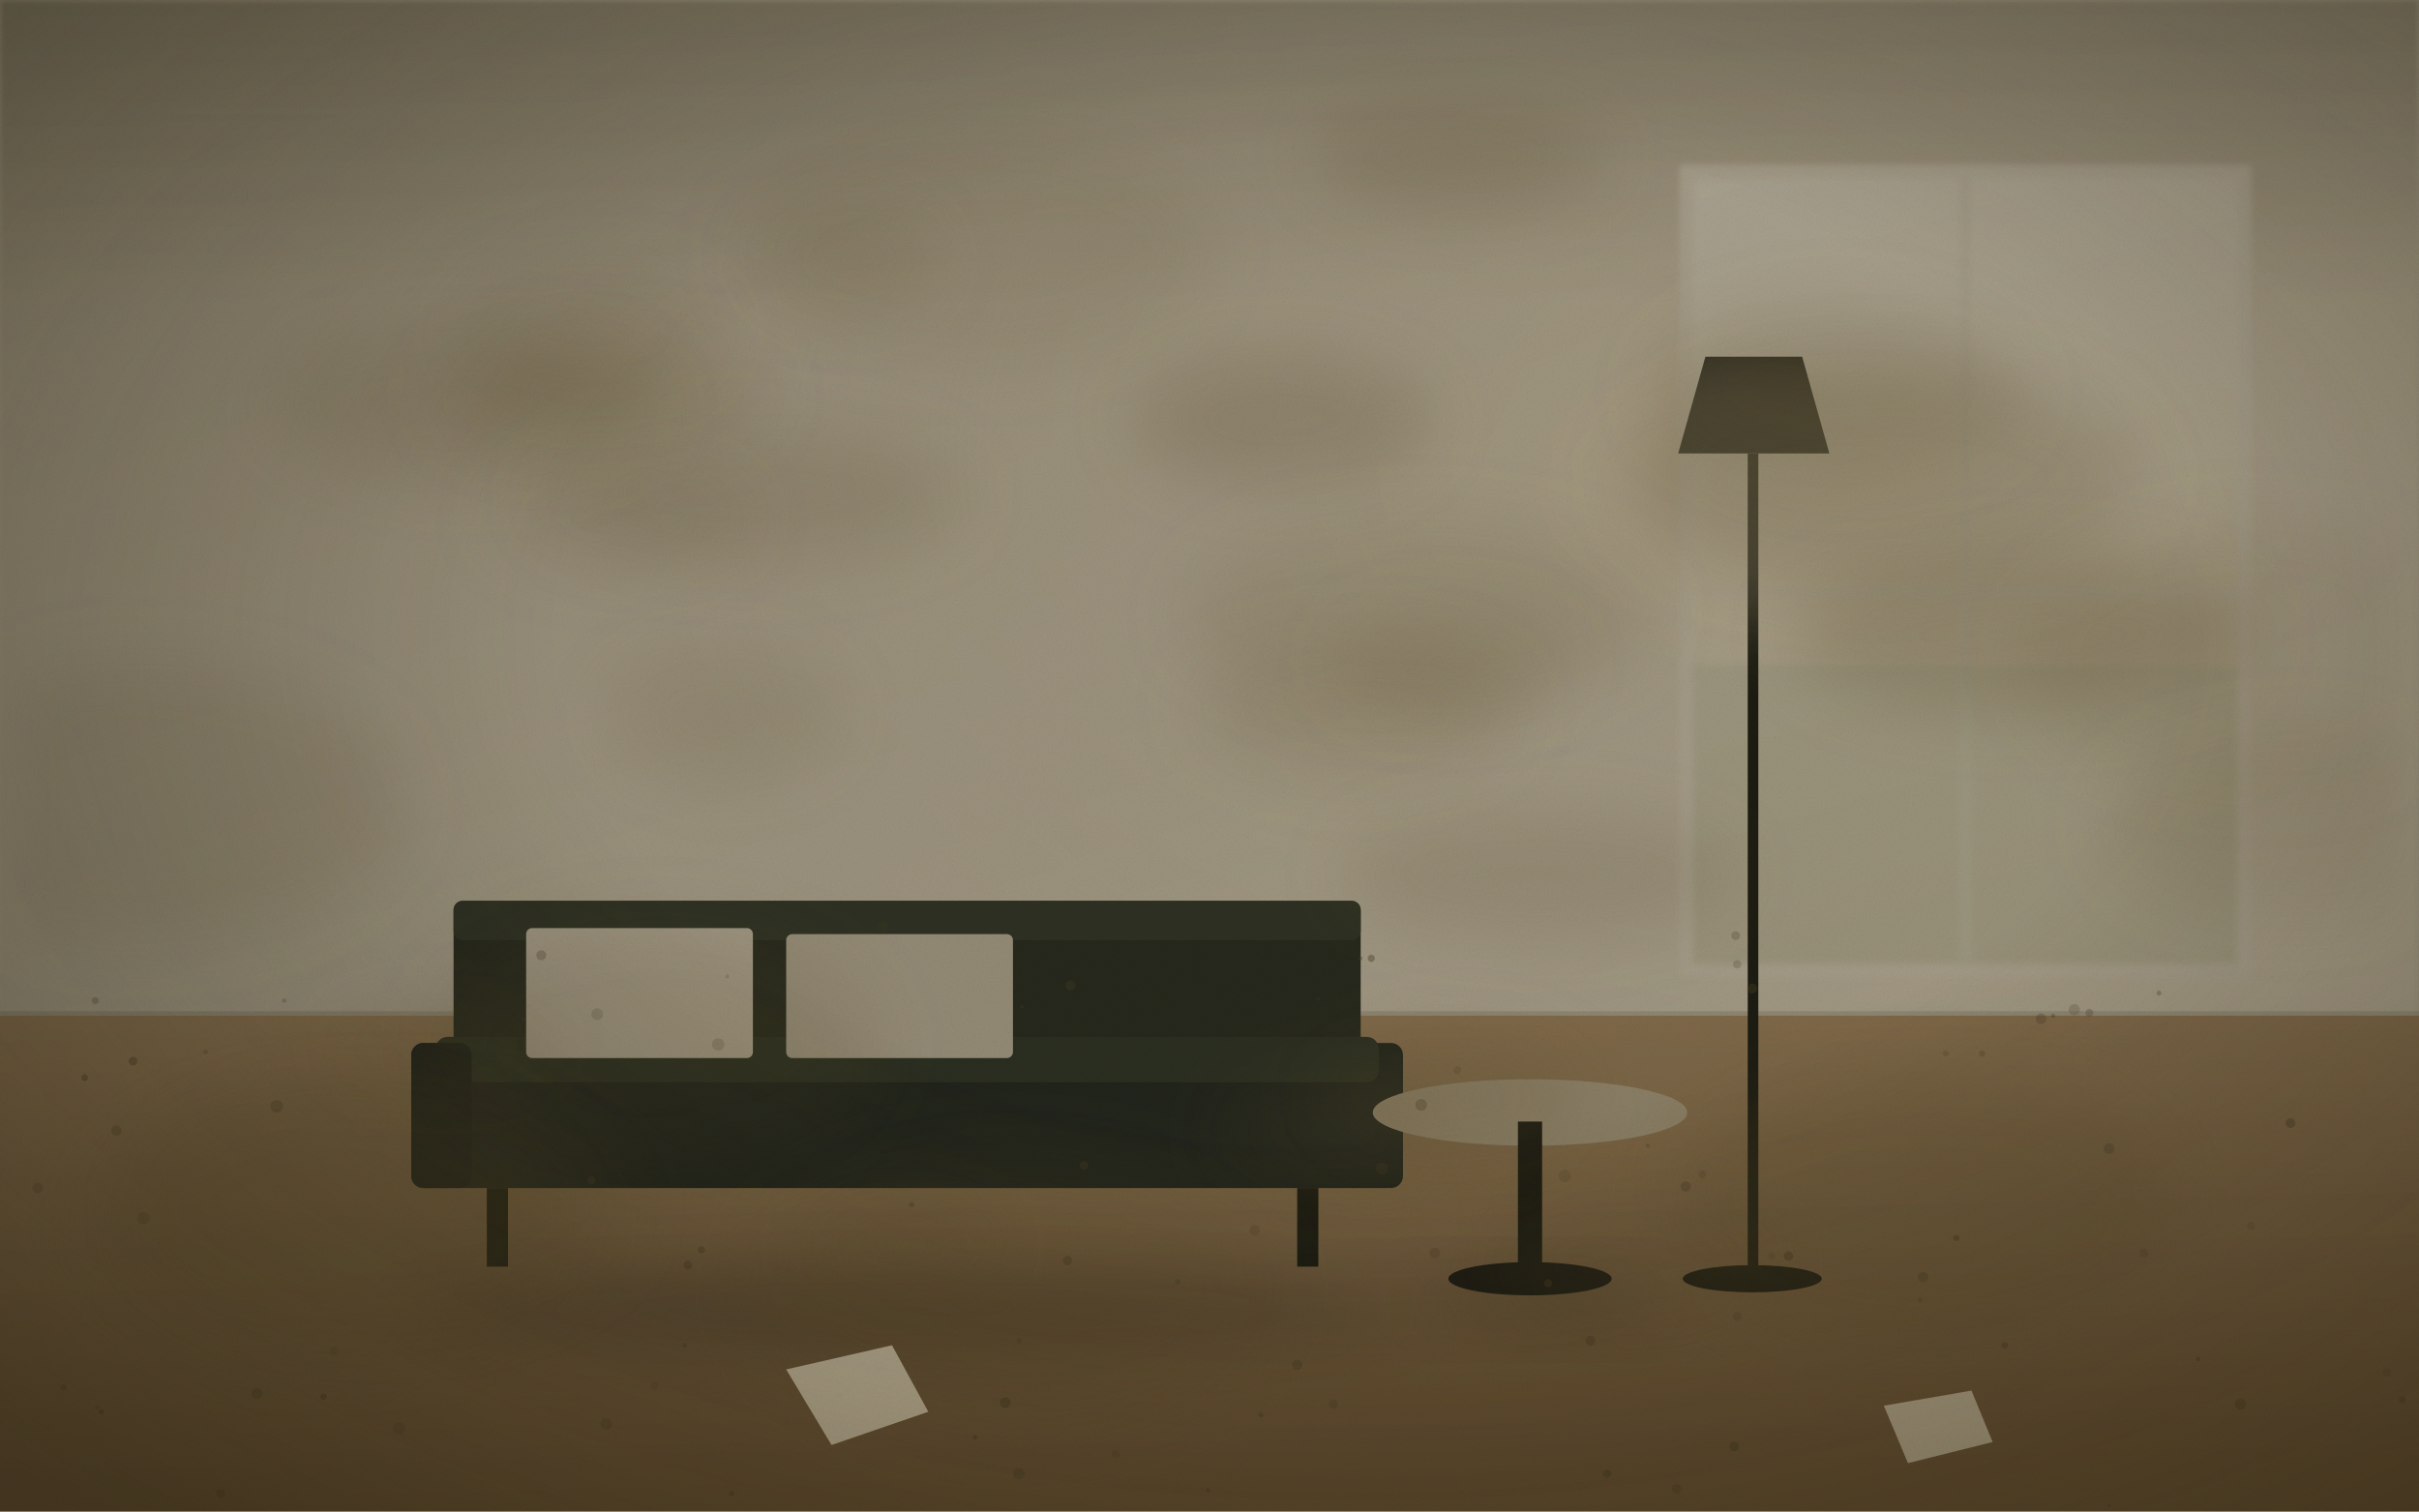
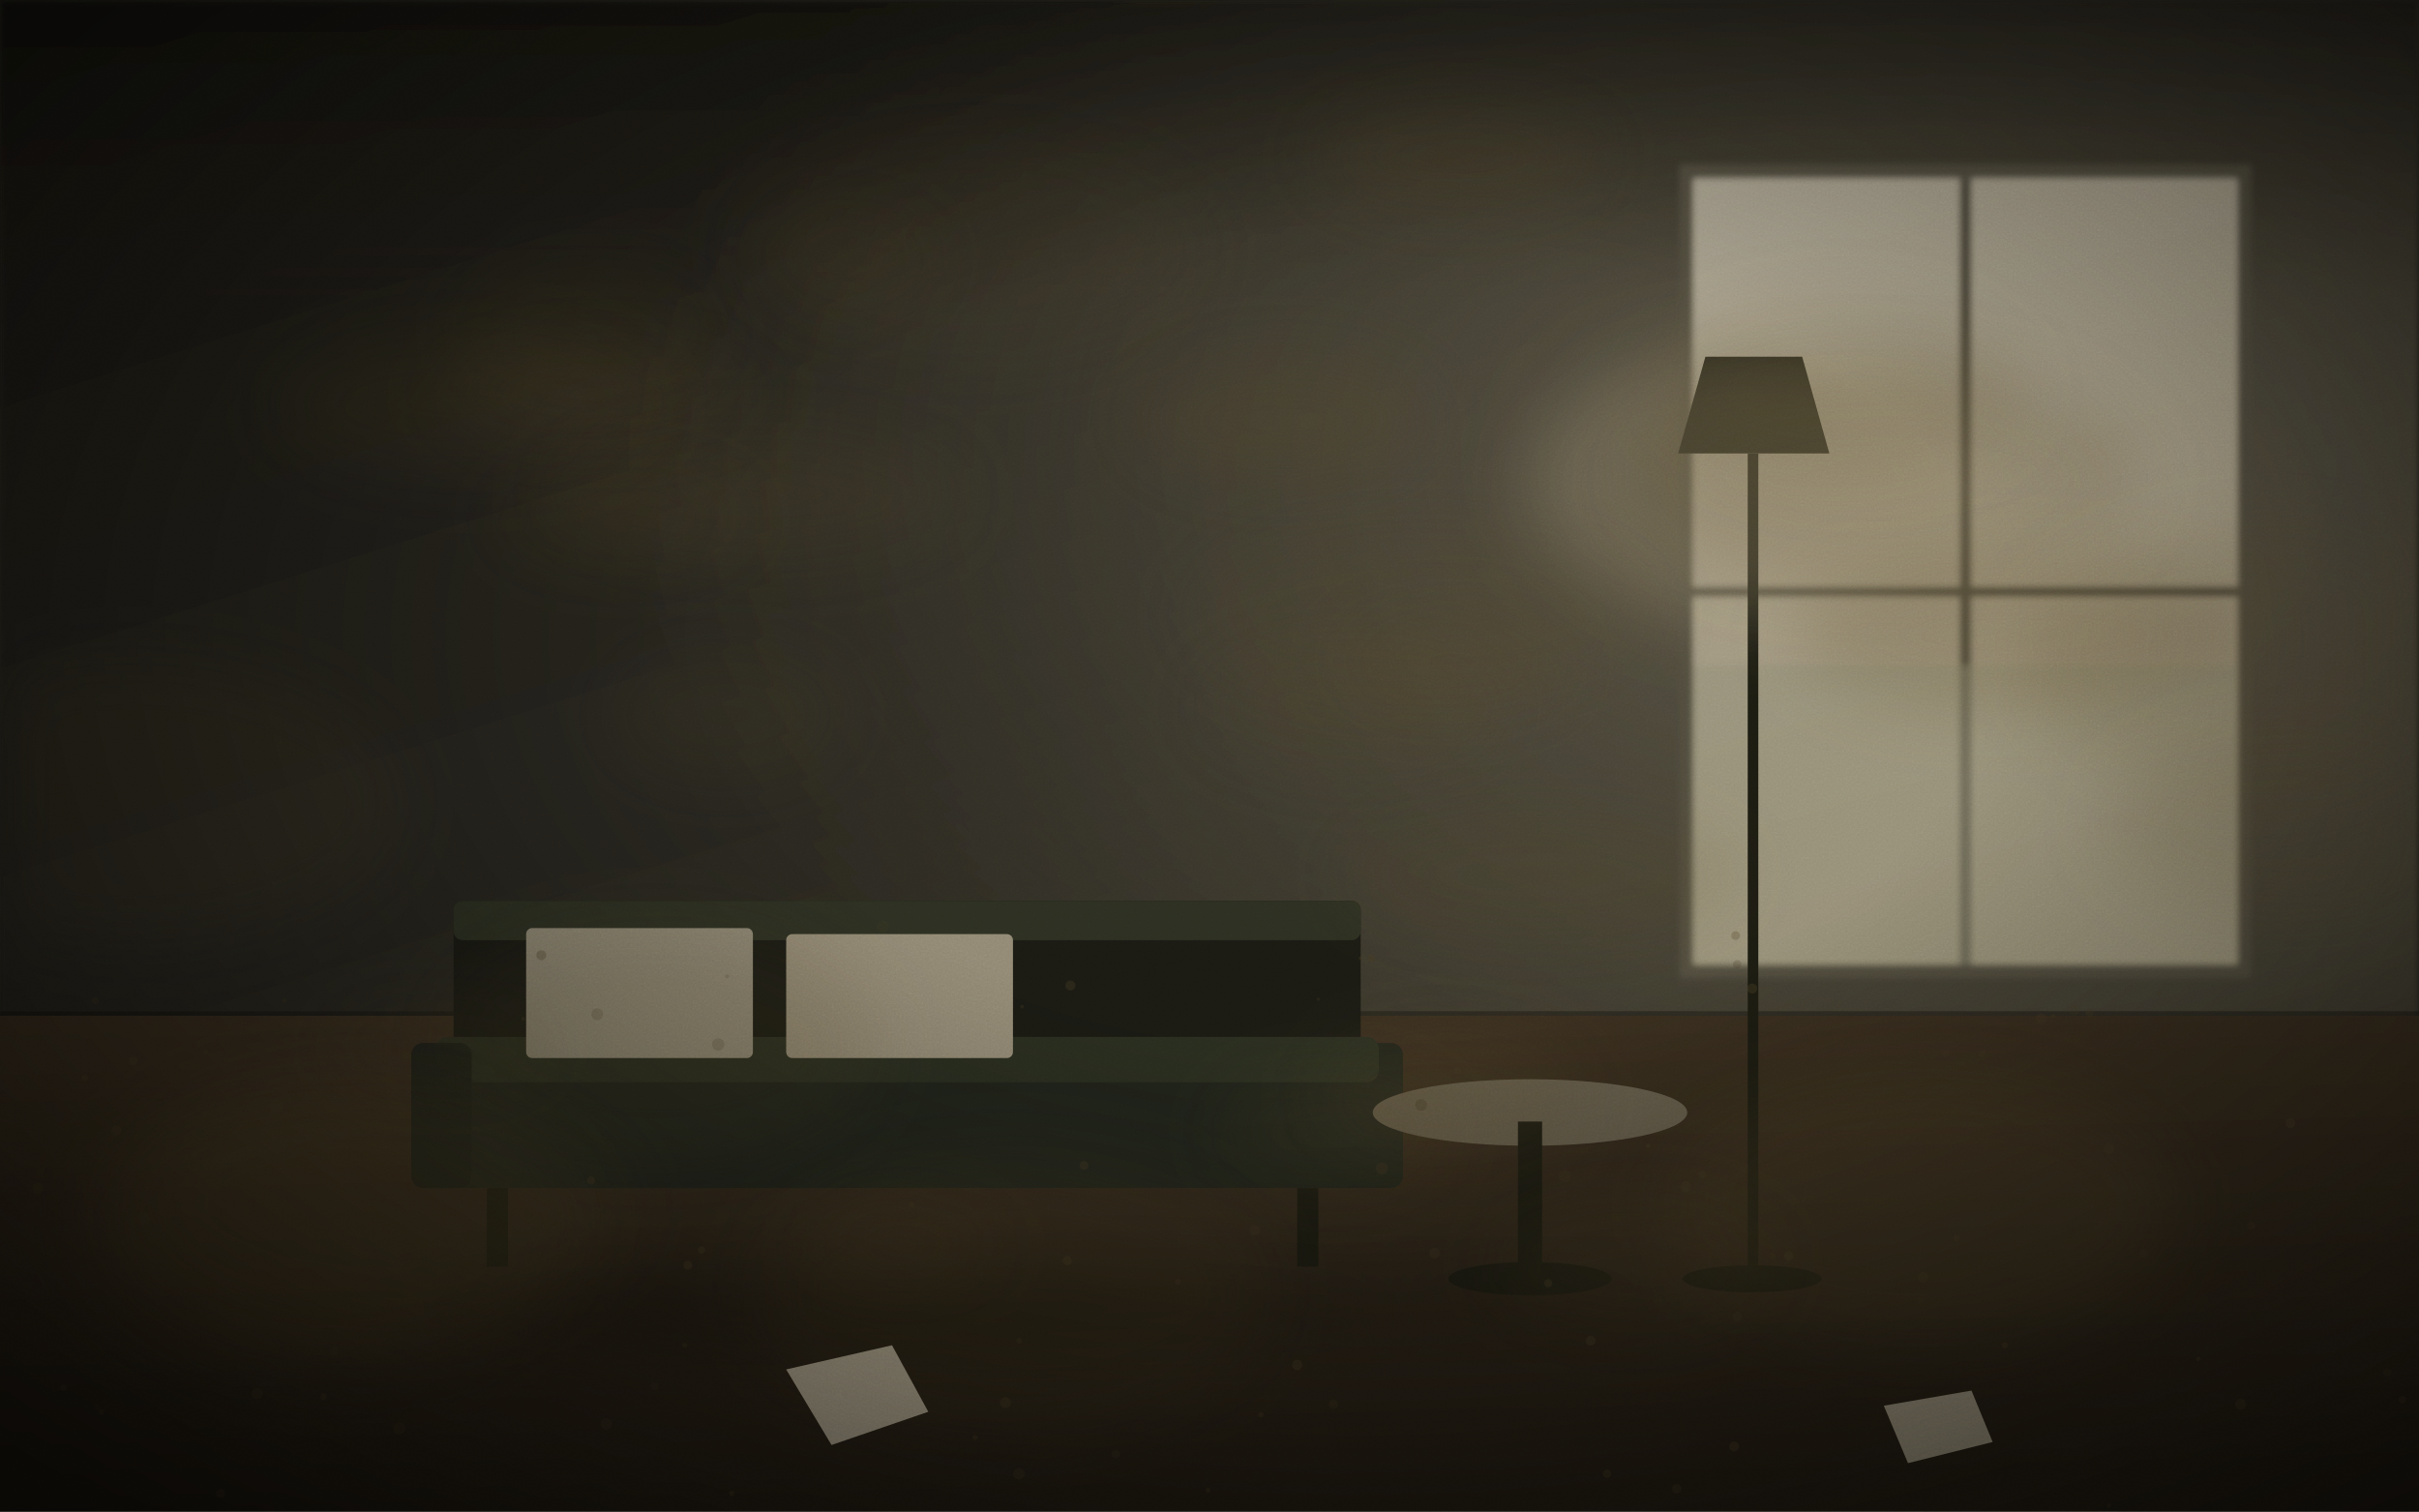
<svg xmlns="http://www.w3.org/2000/svg" width="1600" height="1000" viewBox="0 0 1600 1000" preserveAspectRatio="xMidYMid slice">
  <defs>
    <linearGradient id="wall" x1="0.1" y1="0" x2="0.85" y2="1">
-       <stop offset="0" stop-color="#d8d1c0" />
-       <stop offset="0.62" stop-color="#e7e1d3" />
-       <stop offset="1" stop-color="#f1ece0" />
+       <stop offset="0" stop-color="#191917" />
+       <stop offset="0.62" stop-color="#2c2c28" />
+       <stop offset="1" stop-color="#45433a" />
    </linearGradient>
    <linearGradient id="floor" x1="0" y1="0" x2="0.12" y2="1">
-       <stop offset="0" stop-color="#bda07a" />
-       <stop offset="1" stop-color="#8f7048" />
+       <stop offset="0" stop-color="#4a3a28" />
+       <stop offset="1" stop-color="#241c13" />
    </linearGradient>
    <linearGradient id="win" x1="0" y1="0" x2="0.2" y2="1">
      <stop offset="0" stop-color="#fffdf6" />
      <stop offset="1" stop-color="#f3ead3" />
    </linearGradient>
    <linearGradient id="spill" x1="0.9" y1="0" x2="0" y2="0.6">
-       <stop offset="0" stop-color="#fff6e0" stop-opacity="0.72" />
+       <stop offset="0" stop-color="#fff2d6" stop-opacity="0.5" />
      <stop offset="1" stop-color="#fff6e0" stop-opacity="0" />
    </linearGradient>
    <radialGradient id="pool" cx="0.78" cy="0.3" r="0.52">
-       <stop offset="0" stop-color="#fff6e2" stop-opacity="0.55" />
+       <stop offset="0" stop-color="#fff2d6" stop-opacity="0.42" />
      <stop offset="1" stop-color="#fff6e2" stop-opacity="0" />
    </radialGradient>
    <radialGradient id="vig" cx="0.56" cy="0.42" r="0.78">
-       <stop offset="0.42" stop-color="#1a1608" stop-opacity="0" />
-       <stop offset="1" stop-color="#1a1608" stop-opacity="0.46" />
+       <stop offset="0.34" stop-color="#000000" stop-opacity="0" />
+       <stop offset="1" stop-color="#000000" stop-opacity="0.72" />
    </radialGradient>
    <linearGradient id="topShade" x1="0" y1="0" x2="0" y2="1">
-       <stop offset="0" stop-color="#2a2416" stop-opacity="0.2" />
+       <stop offset="0" stop-color="#000000" stop-opacity="0.45" />
      <stop offset="1" stop-color="#2a2416" stop-opacity="0" />
    </linearGradient>
    <filter id="soft" x="-40%" y="-80%" width="180%" height="260%">
      <feGaussianBlur stdDeviation="22" />
    </filter>
    <filter id="dof" x="-5%" y="-5%" width="110%" height="110%">
      <feGaussianBlur stdDeviation="2.1" />
    </filter>
    <filter id="grain">
      <feTurbulence type="fractalNoise" baseFrequency="0.78" numOctaves="4" />
      <feColorMatrix type="saturate" values="0" />
    </filter>
  </defs>
-   <rect width="1600" height="1000" fill="#e7e1d3" />
+   <rect width="1600" height="1000" fill="#2c2c28" />
  <g filter="url(#dof)">
    <rect width="1600" height="672" fill="url(#wall)" />
    <rect width="1600" height="1000" fill="url(#pool)" />
    <rect width="1600" height="200" fill="url(#topShade)" />
-     <rect x="1111" y="109" width="378" height="538" rx="2" fill="#f6f2e8" />
+     <rect x="1111" y="109" width="378" height="538" rx="2" fill="#6f6d62" />
    <rect x="1120" y="118" width="360" height="520" rx="1" fill="url(#win)" />
-     <rect x="1296" y="118" width="8" height="520" fill="#f6f2e8" />
-     <rect x="1120" y="388" width="360" height="7" fill="#f6f2e8" />
+     <rect x="1296" y="118" width="8" height="520" fill="#6f6d62" />
+     <rect x="1120" y="388" width="360" height="7" fill="#6f6d62" />
    <rect x="1120" y="440" width="360" height="198" fill="#d9ddc9" opacity="0.5" />
  </g>
  <path d="M1080 672 L1600 672 L1400 1000 L560 1000 Z" fill="url(#spill)" />
  <rect x="0" y="672" width="1600" height="328" fill="url(#floor)" />
-   <rect x="0" y="669" width="1600" height="3" fill="#2a2416" opacity="0.14" />
-   <ellipse cx="600" cy="866" rx="330" ry="26" fill="#2a2416" opacity="0.34" filter="url(#soft)" />
-   <rect x="300" y="596" width="600" height="118" rx="6" fill="#262e23" />
+   <rect x="0" y="669" width="1600" height="3" fill="#000000" opacity="0.4" />
+   <ellipse cx="600" cy="866" rx="330" ry="26" fill="#000000" opacity="0.34" filter="url(#soft)" />
+   <rect x="300" y="596" width="600" height="118" rx="6" fill="#141612" />
  <rect x="300" y="596" width="600" height="26" rx="6" fill="#323c2d" />
  <rect x="272" y="690" width="656" height="96" rx="8" fill="#1f2720" />
  <rect x="288" y="686" width="624" height="30" rx="8" fill="#2e3828" />
  <rect x="272" y="690" width="40" height="96" rx="8" fill="#18201a" />
  <rect x="322" y="786" width="14" height="52" fill="#17190f" />
  <rect x="858" y="786" width="14" height="52" fill="#17190f" />
-   <rect x="348" y="614" width="150" height="86" rx="4" fill="#efeade" />
+   <rect x="348" y="614" width="150" height="86" rx="4" fill="#d6d2c6" />
  <rect x="520" y="618" width="150" height="82" rx="4" fill="#ded7c6" />
-   <ellipse cx="1012" cy="860" rx="92" ry="16" fill="#2a2416" opacity="0.3" filter="url(#soft)" />
-   <ellipse cx="1012" cy="736" rx="104" ry="22" fill="#cdc2aa" />
+   <ellipse cx="1012" cy="860" rx="92" ry="16" fill="#000000" opacity="0.3" filter="url(#soft)" />
+   <ellipse cx="1012" cy="736" rx="104" ry="22" fill="#8d8577" />
  <rect x="1004" y="742" width="16" height="104" fill="#17190f" />
  <ellipse cx="1012" cy="846" rx="54" ry="11" fill="#17190f" />
  <rect x="1156" y="300" width="7" height="548" fill="#17190f" />
  <path d="M1110 300 L1210 300 L1192 236 L1128 236 Z" fill="#17190f" />
  <ellipse cx="1159" cy="846" rx="46" ry="9" fill="#17190f" />
  <ellipse cx="1159" cy="320" rx="150" ry="92" fill="#fff3d8" opacity="0.3" filter="url(#soft)" />
  <rect width="1600" height="1000" fill="#6f6346" opacity="0.46" style="mix-blend-mode:multiply" />
  <rect width="1600" height="1000" fill="#4a4631" opacity="0.2" />
  <ellipse cx="434" cy="693" rx="149" ry="83" fill="#5a4c2c" opacity="0.13" filter="url(#soft)" />
  <ellipse cx="390" cy="220" rx="89" ry="46" fill="#5a4c2c" opacity="0.12" filter="url(#soft)" />
  <ellipse cx="848" cy="278" rx="98" ry="42" fill="#5a4c2c" opacity="0.22" filter="url(#soft)" />
  <ellipse cx="965" cy="103" rx="96" ry="33" fill="#5a4c2c" opacity="0.22" filter="url(#soft)" />
  <ellipse cx="1271" cy="799" rx="167" ry="88" fill="#5a4c2c" opacity="0.23" filter="url(#soft)" />
  <ellipse cx="1247" cy="316" rx="170" ry="76" fill="#5a4c2c" opacity="0.21" filter="url(#soft)" />
  <ellipse cx="897" cy="468" rx="107" ry="46" fill="#5a4c2c" opacity="0.14" filter="url(#soft)" />
  <ellipse cx="218" cy="811" rx="164" ry="98" fill="#5a4c2c" opacity="0.20" filter="url(#soft)" />
  <ellipse cx="882" cy="749" rx="78" ry="39" fill="#5a4c2c" opacity="0.16" filter="url(#soft)" />
  <ellipse cx="308" cy="268" rx="128" ry="48" fill="#5a4c2c" opacity="0.16" filter="url(#soft)" />
  <ellipse cx="960" cy="438" rx="77" ry="34" fill="#5a4c2c" opacity="0.13" filter="url(#soft)" />
  <ellipse cx="398" cy="261" rx="108" ry="35" fill="#5a4c2c" opacity="0.19" filter="url(#soft)" />
  <ellipse cx="1490" cy="433" rx="153" ry="89" fill="#5a4c2c" opacity="0.11" filter="url(#soft)" />
  <ellipse cx="255" cy="799" rx="169" ry="83" fill="#5a4c2c" opacity="0.12" filter="url(#soft)" />
  <ellipse cx="669" cy="854" rx="175" ry="95" fill="#5a4c2c" opacity="0.13" filter="url(#soft)" />
  <ellipse cx="1338" cy="420" rx="153" ry="52" fill="#5a4c2c" opacity="0.24" filter="url(#soft)" />
  <ellipse cx="957" cy="726" rx="88" ry="42" fill="#5a4c2c" opacity="0.18" filter="url(#soft)" />
  <ellipse cx="939" cy="406" rx="155" ry="62" fill="#5a4c2c" opacity="0.14" filter="url(#soft)" />
  <ellipse cx="290" cy="692" rx="75" ry="27" fill="#5a4c2c" opacity="0.11" filter="url(#soft)" />
  <ellipse cx="1018" cy="579" rx="131" ry="41" fill="#5a4c2c" opacity="0.16" filter="url(#soft)" />
  <ellipse cx="561" cy="172" rx="60" ry="36" fill="#5a4c2c" opacity="0.12" filter="url(#soft)" />
  <ellipse cx="498" cy="327" rx="138" ry="44" fill="#5a4c2c" opacity="0.17" filter="url(#soft)" />
  <ellipse cx="597" cy="824" rx="61" ry="24" fill="#5a4c2c" opacity="0.17" filter="url(#soft)" />
  <ellipse cx="1514" cy="545" rx="122" ry="61" fill="#5a4c2c" opacity="0.14" filter="url(#soft)" />
  <ellipse cx="88" cy="531" rx="178" ry="93" fill="#5a4c2c" opacity="0.14" filter="url(#soft)" />
  <ellipse cx="1080" cy="837" rx="94" ry="45" fill="#5a4c2c" opacity="0.15" filter="url(#soft)" />
  <ellipse cx="411" cy="343" rx="87" ry="35" fill="#5a4c2c" opacity="0.11" filter="url(#soft)" />
  <ellipse cx="644" cy="166" rx="159" ry="76" fill="#5a4c2c" opacity="0.10" filter="url(#soft)" />
  <ellipse cx="1216" cy="258" rx="122" ry="57" fill="#5a4c2c" opacity="0.15" filter="url(#soft)" />
  <ellipse cx="480" cy="473" rx="78" ry="44" fill="#5a4c2c" opacity="0.12" filter="url(#soft)" />
  <circle cx="1311" cy="697" r="2.1" fill="#453a22" opacity="0.28" />
  <circle cx="63" cy="662" r="2.3" fill="#453a22" opacity="0.30" />
  <circle cx="1395" cy="996" r="1.3" fill="#453a22" opacity="0.32" />
  <circle cx="214" cy="924" r="2.2" fill="#453a22" opacity="0.42" />
  <circle cx="872" cy="661" r="1.2" fill="#453a22" opacity="0.25" />
  <circle cx="1382" cy="670" r="2.6" fill="#453a22" opacity="0.28" />
  <circle cx="555" cy="923" r="1.8" fill="#453a22" opacity="0.37" />
  <circle cx="1063" cy="975" r="2.8" fill="#453a22" opacity="0.43" />
  <circle cx="706" cy="834" r="3.1" fill="#453a22" opacity="0.41" />
  <circle cx="1428" cy="657" r="1.6" fill="#453a22" opacity="0.32" />
  <circle cx="1294" cy="819" r="2.1" fill="#453a22" opacity="0.44" />
  <circle cx="481" cy="646" r="1.4" fill="#453a22" opacity="0.19" />
  <circle cx="1159" cy="654" r="3.3" fill="#453a22" opacity="0.41" />
  <circle cx="1589" cy="926" r="2.5" fill="#453a22" opacity="0.35" />
  <circle cx="1326" cy="890" r="2.1" fill="#453a22" opacity="0.39" />
  <circle cx="183" cy="732" r="4.2" fill="#453a22" opacity="0.31" />
  <circle cx="433" cy="917" r="2.6" fill="#453a22" opacity="0.18" />
  <circle cx="56" cy="713" r="2.2" fill="#453a22" opacity="0.43" />
  <circle cx="401" cy="942" r="3.8" fill="#453a22" opacity="0.29" />
  <circle cx="1579" cy="908" r="2.7" fill="#453a22" opacity="0.25" />
  <circle cx="738" cy="962" r="2.8" fill="#453a22" opacity="0.23" />
  <circle cx="603" cy="797" r="1.8" fill="#453a22" opacity="0.33" />
  <circle cx="64" cy="931" r="1.7" fill="#453a22" opacity="0.21" />
  <circle cx="940" cy="731" r="3.9" fill="#453a22" opacity="0.31" />
  <circle cx="834" cy="936" r="1.8" fill="#453a22" opacity="0.38" />
  <circle cx="1035" cy="778" r="4.1" fill="#453a22" opacity="0.19" />
  <circle cx="1372" cy="668" r="3.7" fill="#453a22" opacity="0.22" />
  <circle cx="95" cy="806" r="4.0" fill="#453a22" opacity="0.25" />
  <circle cx="779" cy="848" r="1.9" fill="#453a22" opacity="0.32" />
  <circle cx="25" cy="786" r="3.5" fill="#453a22" opacity="0.27" />
  <circle cx="358" cy="632" r="3.3" fill="#453a22" opacity="0.30" />
  <circle cx="1454" cy="899" r="1.5" fill="#453a22" opacity="0.43" />
  <circle cx="1482" cy="929" r="3.7" fill="#453a22" opacity="0.36" />
  <circle cx="1149" cy="871" r="3.0" fill="#453a22" opacity="0.25" />
  <circle cx="221" cy="894" r="3.0" fill="#453a22" opacity="0.20" />
  <circle cx="1024" cy="849" r="2.7" fill="#453a22" opacity="0.39" />
  <circle cx="1395" cy="760" r="3.6" fill="#453a22" opacity="0.31" />
  <circle cx="914" cy="773" r="4.0" fill="#453a22" opacity="0.30" />
  <circle cx="1515" cy="743" r="3.2" fill="#453a22" opacity="0.43" />
  <circle cx="1090" cy="758" r="1.4" fill="#453a22" opacity="0.31" />
  <circle cx="665" cy="928" r="3.6" fill="#453a22" opacity="0.45" />
  <circle cx="717" cy="771" r="2.9" fill="#453a22" opacity="0.38" />
  <circle cx="136" cy="696" r="1.6" fill="#453a22" opacity="0.27" />
  <circle cx="484" cy="988" r="1.8" fill="#453a22" opacity="0.43" />
  <circle cx="475" cy="691" r="4.1" fill="#453a22" opacity="0.20" />
  <circle cx="188" cy="662" r="1.4" fill="#453a22" opacity="0.28" />
  <circle cx="346" cy="674" r="1.2" fill="#453a22" opacity="0.37" />
  <circle cx="88" cy="702" r="2.9" fill="#453a22" opacity="0.42" />
  <circle cx="1052" cy="887" r="3.3" fill="#453a22" opacity="0.40" />
  <circle cx="1358" cy="672" r="1.4" fill="#453a22" opacity="0.35" />
  <circle cx="830" cy="814" r="3.5" fill="#453a22" opacity="0.23" />
  <circle cx="1126" cy="777" r="2.5" fill="#453a22" opacity="0.25" />
  <circle cx="455" cy="837" r="2.9" fill="#453a22" opacity="0.42" />
  <circle cx="453" cy="890" r="1.5" fill="#453a22" opacity="0.36" />
  <circle cx="264" cy="945" r="4.1" fill="#453a22" opacity="0.25" />
  <circle cx="1287" cy="697" r="2.1" fill="#453a22" opacity="0.21" />
  <circle cx="708" cy="652" r="3.3" fill="#453a22" opacity="0.34" />
  <circle cx="674" cy="887" r="1.9" fill="#453a22" opacity="0.27" />
  <circle cx="584" cy="613" r="3.9" fill="#453a22" opacity="0.20" />
  <circle cx="170" cy="922" r="3.7" fill="#453a22" opacity="0.30" />
  <circle cx="676" cy="666" r="1.2" fill="#453a22" opacity="0.32" />
  <circle cx="395" cy="671" r="3.9" fill="#453a22" opacity="0.19" />
  <circle cx="582" cy="904" r="3.4" fill="#453a22" opacity="0.21" />
  <circle cx="1183" cy="831" r="3.1" fill="#453a22" opacity="0.43" />
  <circle cx="1272" cy="845" r="3.5" fill="#453a22" opacity="0.31" />
  <circle cx="882" cy="929" r="3.1" fill="#453a22" opacity="0.28" />
  <circle cx="42" cy="918" r="2.2" fill="#453a22" opacity="0.30" />
  <circle cx="464" cy="827" r="2.4" fill="#453a22" opacity="0.41" />
  <circle cx="949" cy="829" r="3.5" fill="#453a22" opacity="0.30" />
  <circle cx="858" cy="903" r="3.4" fill="#453a22" opacity="0.38" />
  <circle cx="1418" cy="829" r="2.9" fill="#453a22" opacity="0.23" />
  <circle cx="391" cy="781" r="2.7" fill="#453a22" opacity="0.42" />
  <circle cx="77" cy="748" r="3.4" fill="#453a22" opacity="0.30" />
  <circle cx="1350" cy="674" r="3.5" fill="#453a22" opacity="0.30" />
  <circle cx="907" cy="634" r="2.4" fill="#453a22" opacity="0.40" />
  <circle cx="1172" cy="831" r="2.5" fill="#453a22" opacity="0.19" />
  <circle cx="1115" cy="785" r="3.4" fill="#453a22" opacity="0.35" />
  <circle cx="645" cy="951" r="1.6" fill="#453a22" opacity="0.44" />
  <circle cx="146" cy="988" r="3.0" fill="#453a22" opacity="0.30" />
  <circle cx="1489" cy="811" r="2.7" fill="#453a22" opacity="0.20" />
  <circle cx="1270" cy="860" r="1.9" fill="#453a22" opacity="0.21" />
  <circle cx="674" cy="975" r="3.8" fill="#453a22" opacity="0.31" />
  <circle cx="67" cy="934" r="1.8" fill="#453a22" opacity="0.38" />
  <circle cx="799" cy="986" r="1.6" fill="#453a22" opacity="0.39" />
  <circle cx="1148" cy="619" r="2.9" fill="#453a22" opacity="0.26" />
  <circle cx="1109" cy="985" r="3.2" fill="#453a22" opacity="0.31" />
  <circle cx="964" cy="708" r="2.6" fill="#453a22" opacity="0.21" />
  <circle cx="1149" cy="638" r="2.8" fill="#453a22" opacity="0.23" />
  <circle cx="900" cy="634" r="1.3" fill="#453a22" opacity="0.35" />
  <circle cx="1147" cy="957" r="3.2" fill="#453a22" opacity="0.45" />
  <path d="M520 906 l70 -16 l24 44 l-64 22 Z" fill="#ddd3b8" opacity="0.72" />
  <path d="M1246 930 l58 -10 l14 34 l-56 14 Z" fill="#d3c9ad" opacity="0.65" />
  <rect width="1600" height="1000" fill="url(#vig)" />
-   <rect width="1600" height="1000" filter="url(#grain)" opacity="0.13" style="mix-blend-mode:multiply" />
+   <rect width="1600" height="1000" filter="url(#grain)" opacity="0.13" style="mix-blend-mode:overlay" />
</svg>
